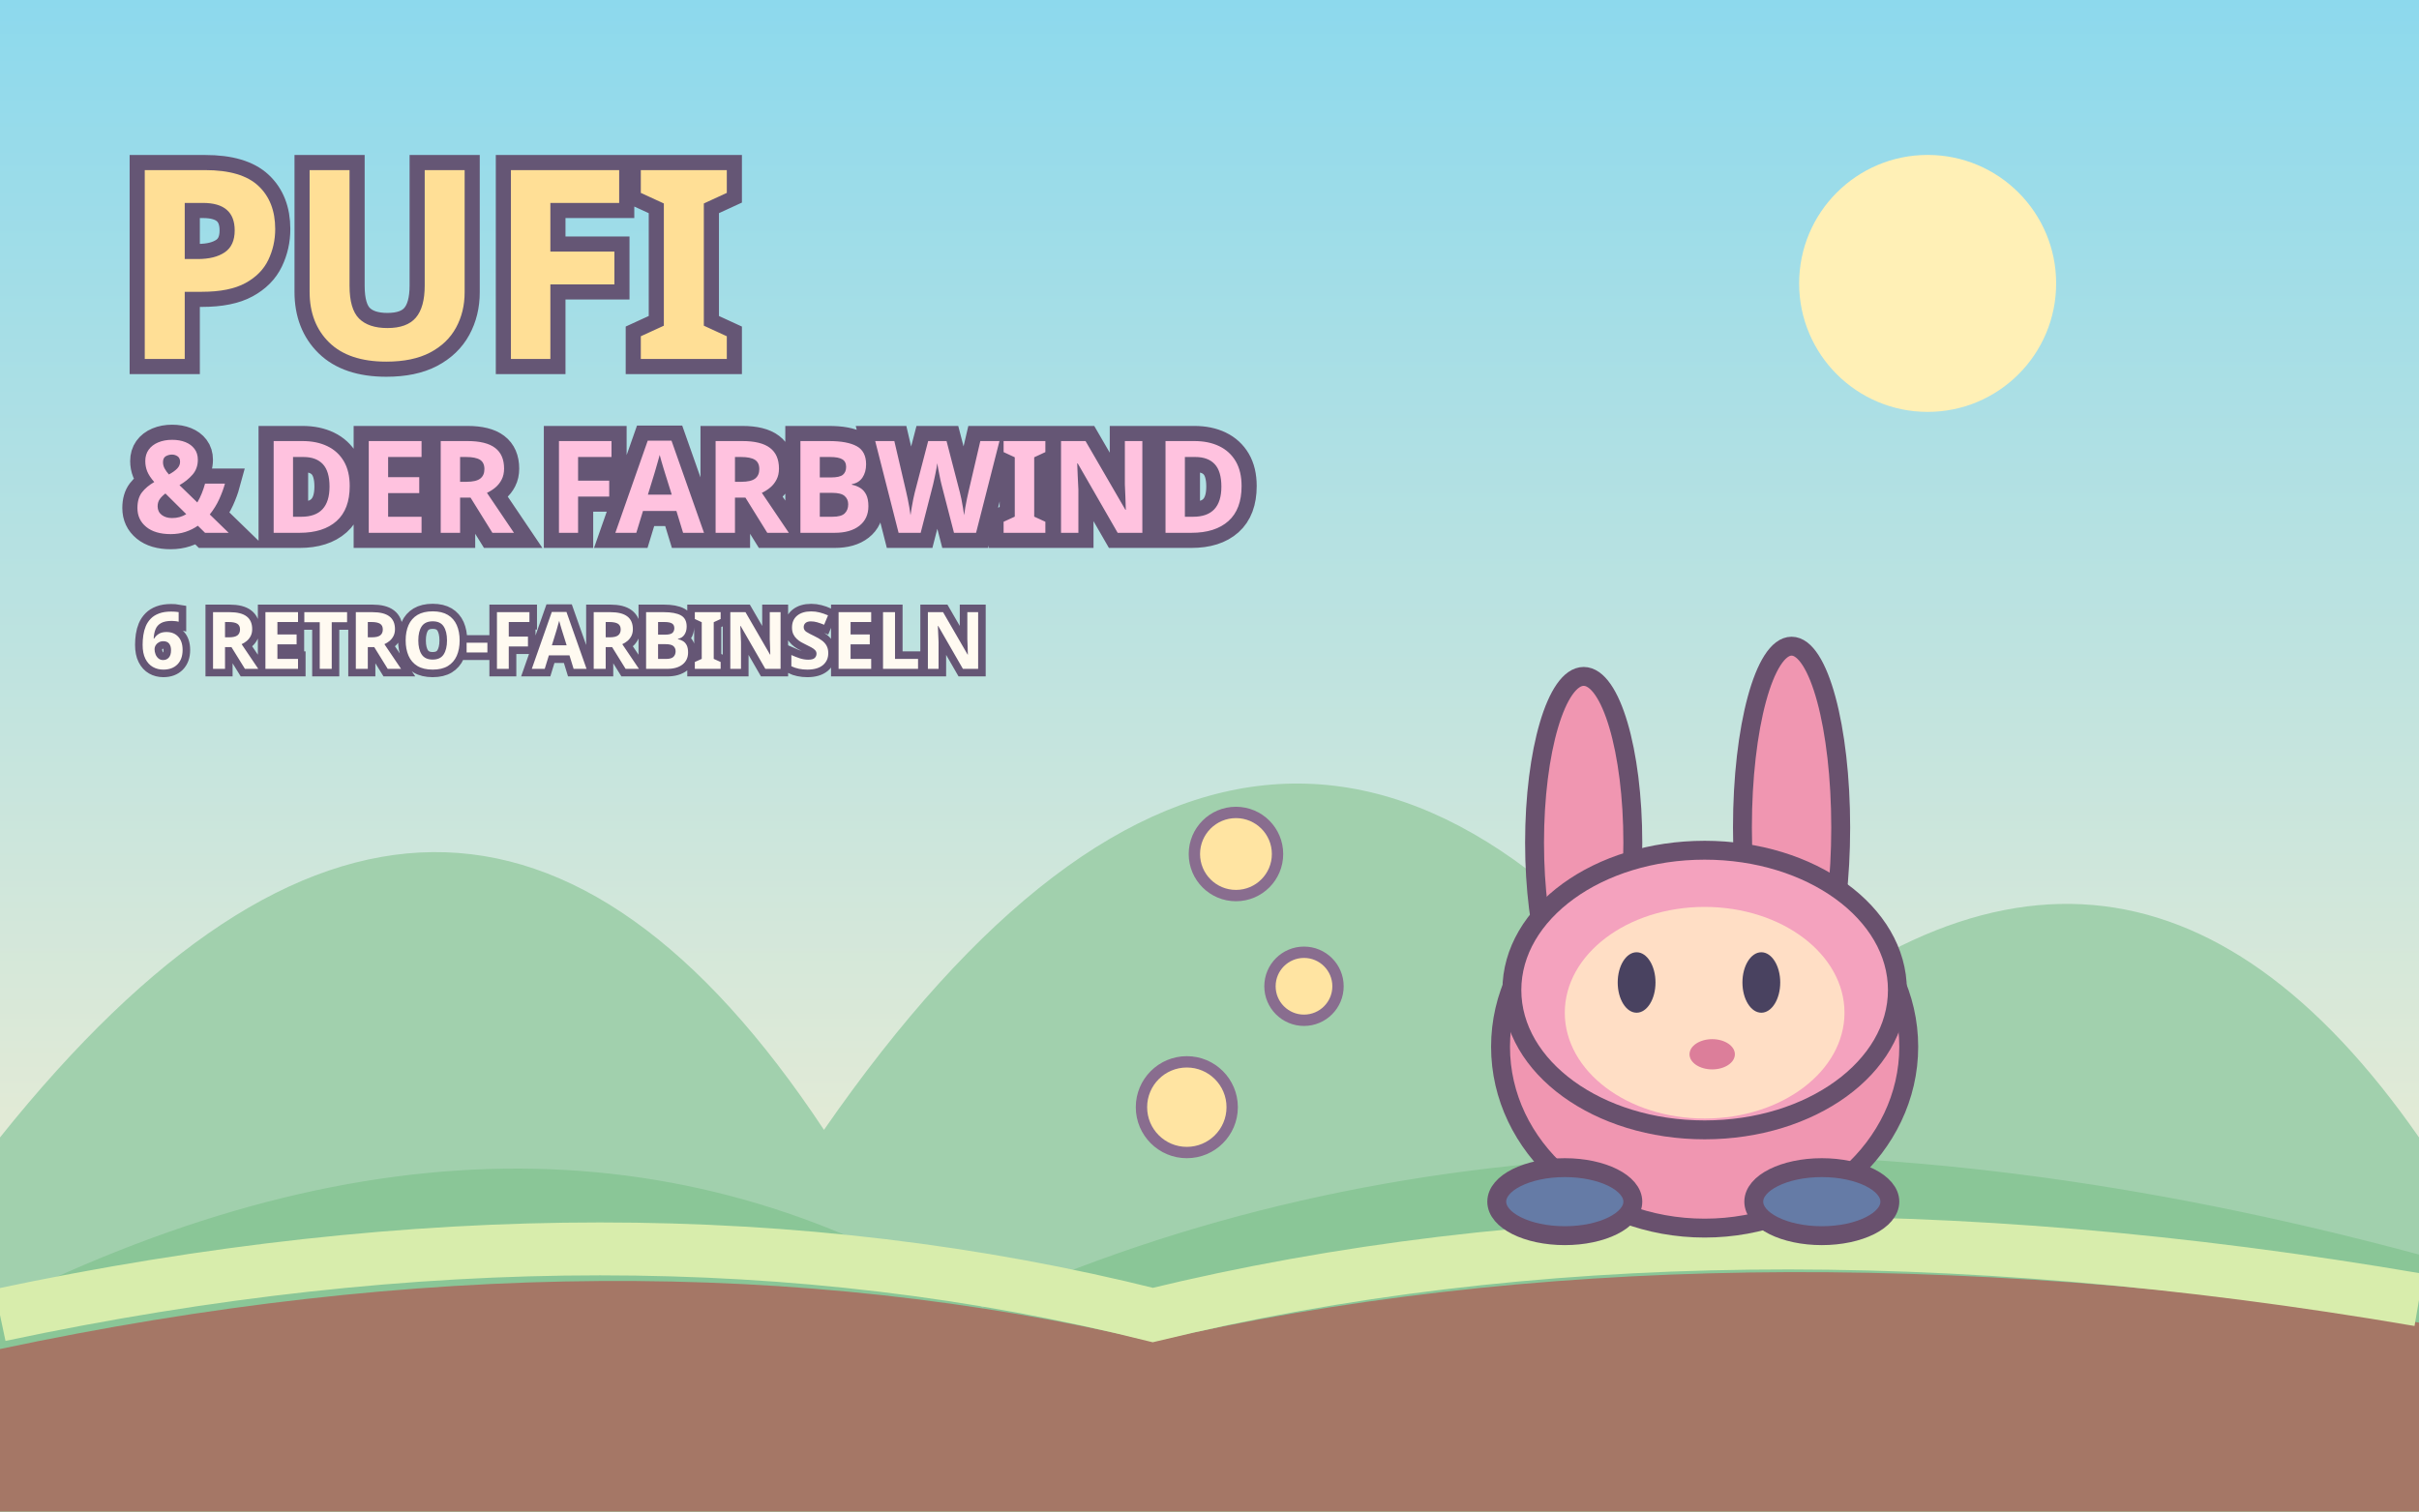
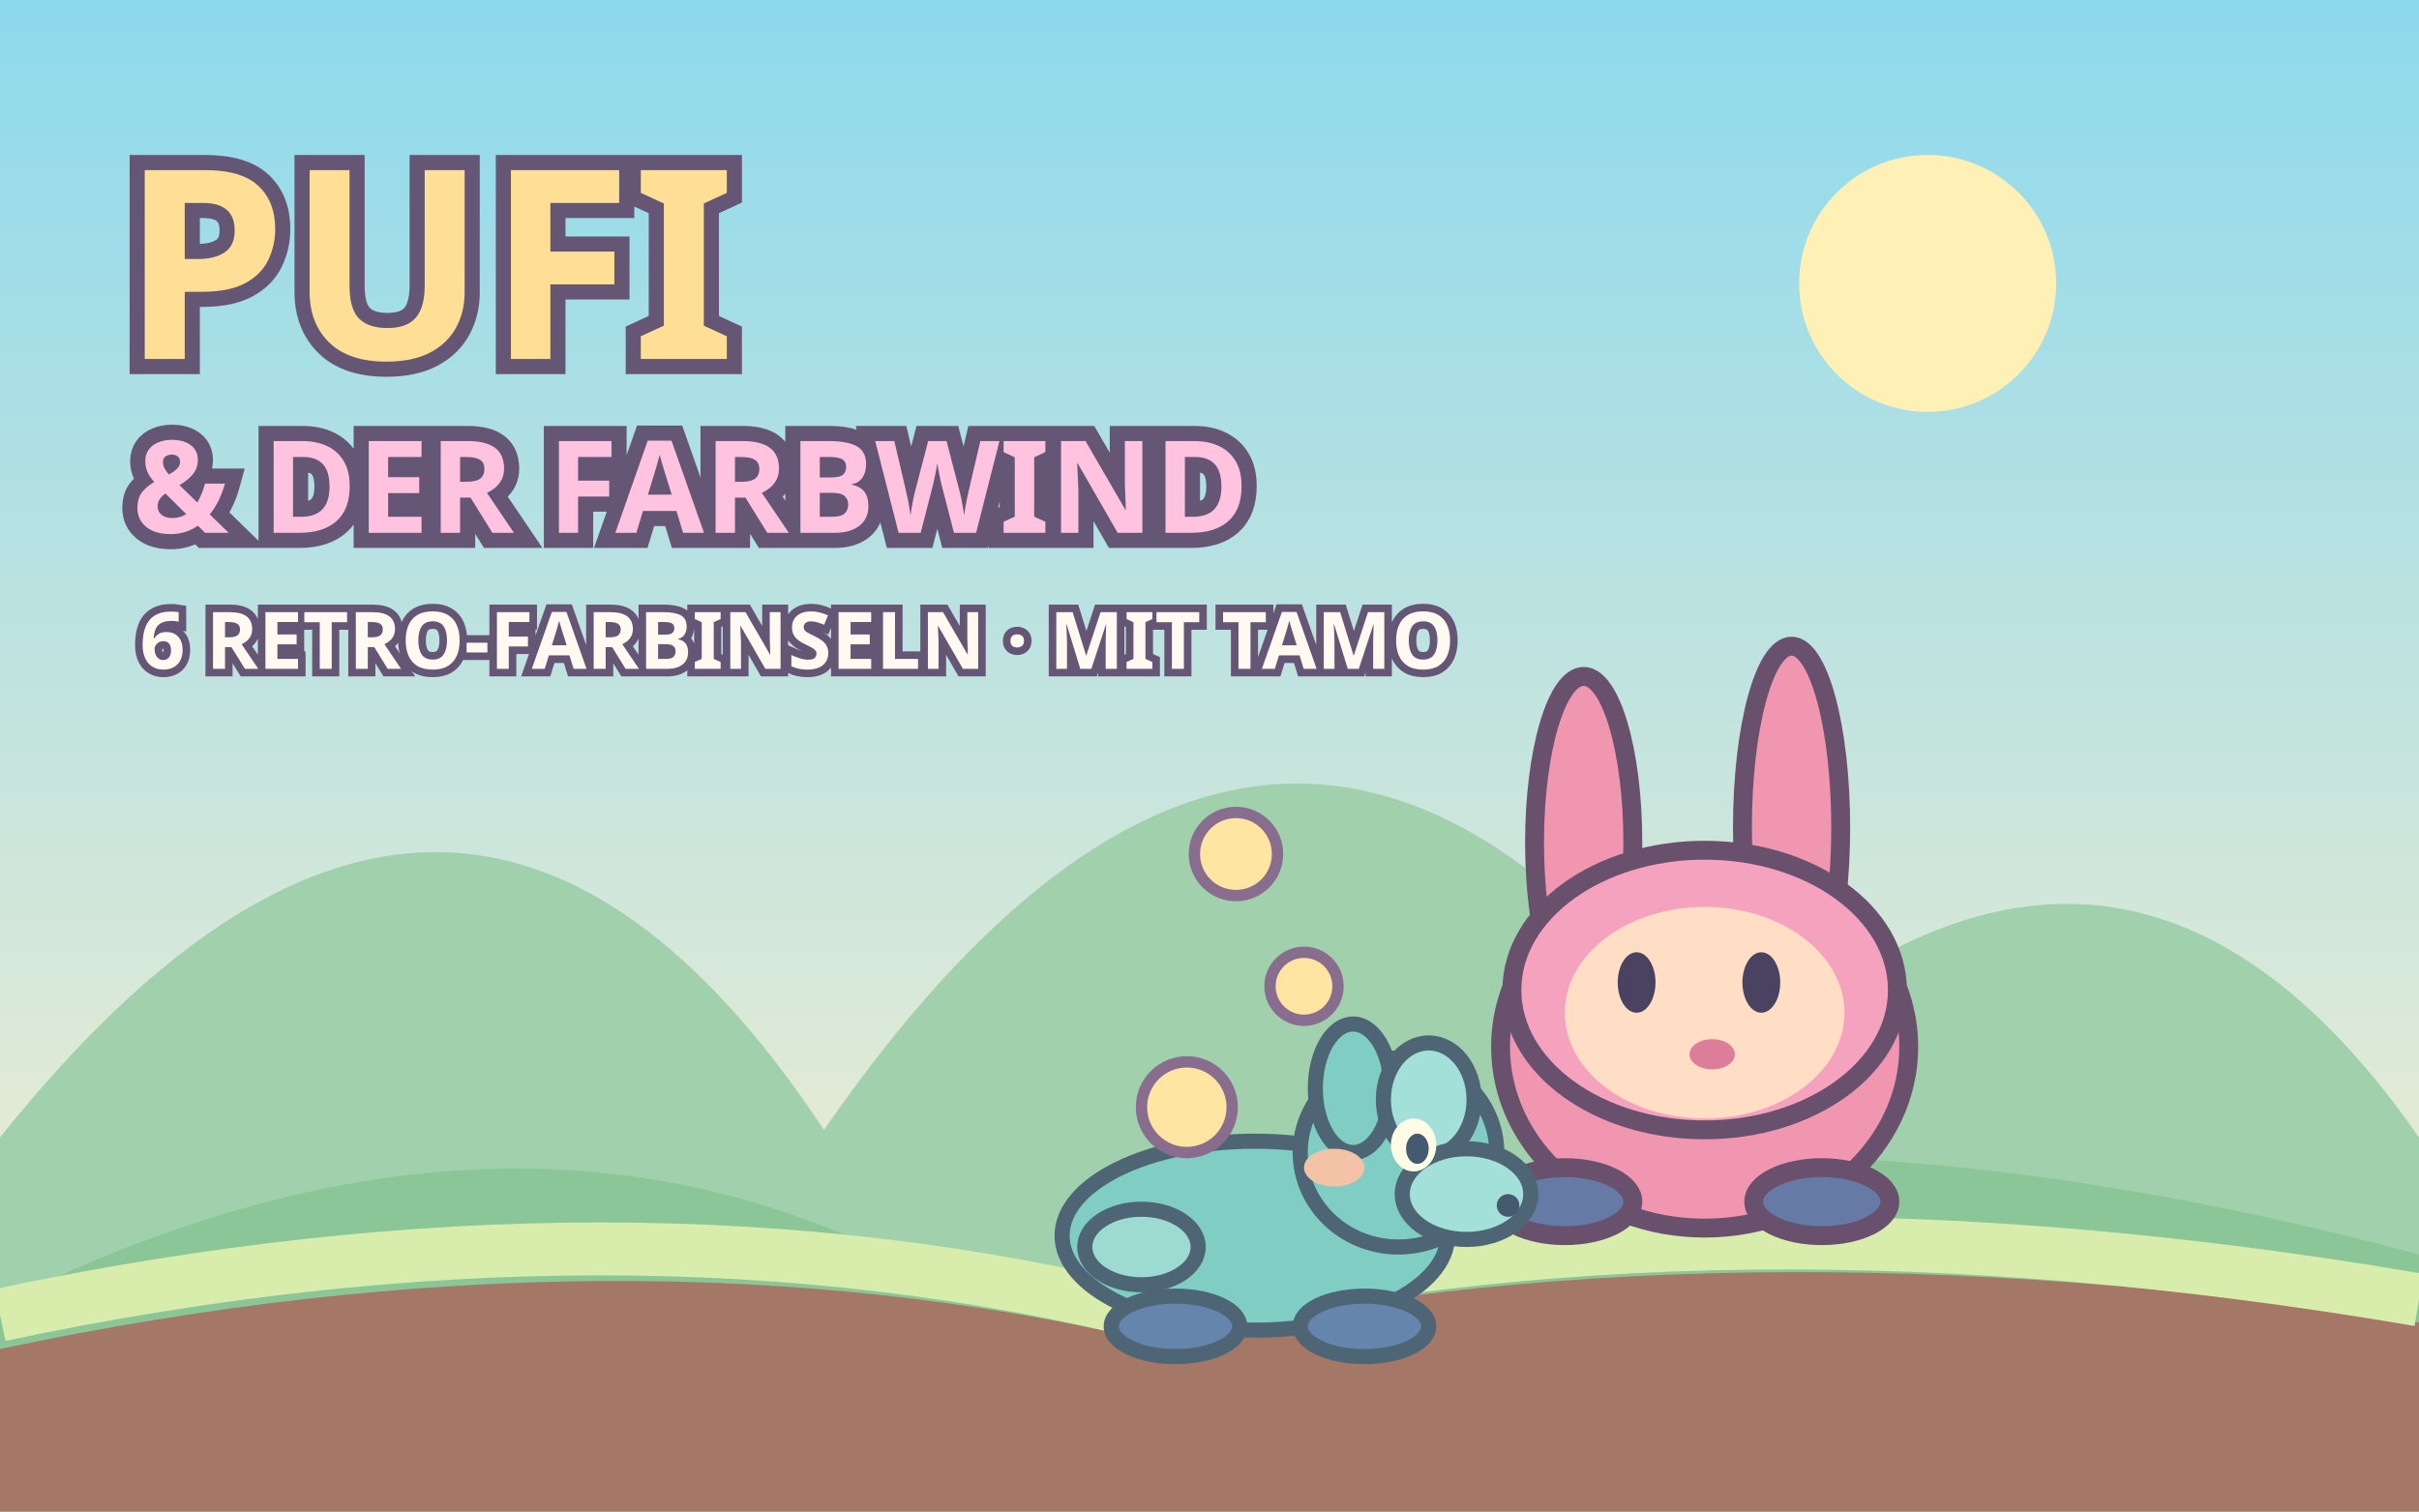
<svg xmlns="http://www.w3.org/2000/svg" viewBox="0 0 640 400">
  <defs>
    <linearGradient id="sky" x2="0" y2="1">
      <stop stop-color="#8dd9ed" />
      <stop offset="1" stop-color="#fff0ce" />
    </linearGradient>
  </defs>
  <rect width="640" height="400" fill="url(#sky)" />
  <circle cx="510" cy="75" r="34" fill="#fff0b6" />
  <path d="M0 301Q120 151 218 299Q340 123 455 285Q560 186 640 301V400H0" fill="#a1d0ad" />
  <path d="M0 345Q145 273 260 346Q421 273 640 332V400H0" fill="#8ac697" />
  <path d="M0 357Q165 322 305 355Q453 321 640 350V400H0" fill="#a57766" />
  <path d="M0 348Q165 313 305 348Q453 312 640 344" fill="none" stroke="#d8edac" stroke-width="14" />
  <g stroke="#69516e" stroke-width="5">
    <ellipse cx="451" cy="277" rx="54" ry="48" fill="#f096b1" />
    <ellipse cx="419" cy="223" rx="13" ry="44" fill="#f096b1" />
    <ellipse cx="474" cy="219" rx="13" ry="48" fill="#f096b1" />
    <ellipse cx="451" cy="262" rx="51" ry="37" fill="#f4a2be" />
    <ellipse cx="451" cy="268" rx="37" ry="28" fill="#ffdec5" stroke="none" />
    <ellipse cx="433" cy="260" rx="5" ry="8" fill="#494260" stroke="none" />
    <ellipse cx="466" cy="260" rx="5" ry="8" fill="#494260" stroke="none" />
    <ellipse cx="453" cy="279" rx="6" ry="4" fill="#dc7e9a" stroke="none" />
    <ellipse cx="414" cy="318" rx="18" ry="9" fill="#657ba6" />
    <ellipse cx="482" cy="318" rx="18" ry="9" fill="#657ba6" />
  </g>
  <g font-family="system-ui,sans-serif" font-weight="1000" paint-order="stroke" stroke="#655675" stroke-width="8">
    <text x="32" y="95" font-size="70" fill="#ffdf96">PUFI</text>
    <text x="35" y="141" font-size="34" fill="#ffc2df">&amp; DER FARBWIND</text>
-     <text x="37" y="177" font-size="21" stroke-width="4" fill="#fffaf1">6 RETRO-FARBINSELN</text>
+     <text x="37" y="177" font-size="21" stroke-width="4" fill="#fffaf1">6 RETRO-FARBINSELN · MIT TAMO</text>
+   </g>
+   <g stroke="#4e6576" stroke-width="4" fill="none">
+     <ellipse cx="332" cy="327" rx="51" ry="25" fill="#80cec3" />
+     <ellipse cx="302" cy="330" rx="15" ry="10" fill="#9ddbd2" />
+     <ellipse cx="311" cy="351" rx="17" ry="8" fill="#6685ac" />
+     <ellipse cx="361" cy="351" rx="17" ry="8" fill="#6685ac" />
+     <ellipse cx="370" cy="305" rx="26" ry="25" fill="#80cec3" />
+     <ellipse cx="358" cy="288" rx="10" ry="17" fill="#80cec3" />
+     <ellipse cx="378" cy="291" rx="12" ry="15" fill="#a2e0d9" />
+     <ellipse cx="388" cy="316" rx="17" ry="12" fill="#a2e0d9" />
+     <ellipse cx="374" cy="303" rx="6" ry="7" fill="#fffce6" stroke="none" />
+     <ellipse cx="375" cy="304" rx="3" ry="4" fill="#455a71" stroke="none" />
+     <circle cx="399" cy="319" r="3" fill="#455a71" stroke="none" />
+     <ellipse cx="353" cy="309" rx="8" ry="5" fill="#f4c2a7" stroke="none" />
  </g>
  <g fill="#ffe4a2" stroke="#896d8f" stroke-width="3">
    <circle cx="327" cy="226" r="11" />
    <circle cx="345" cy="261" r="9" />
    <circle cx="314" cy="293" r="12" />
  </g>
</svg>
